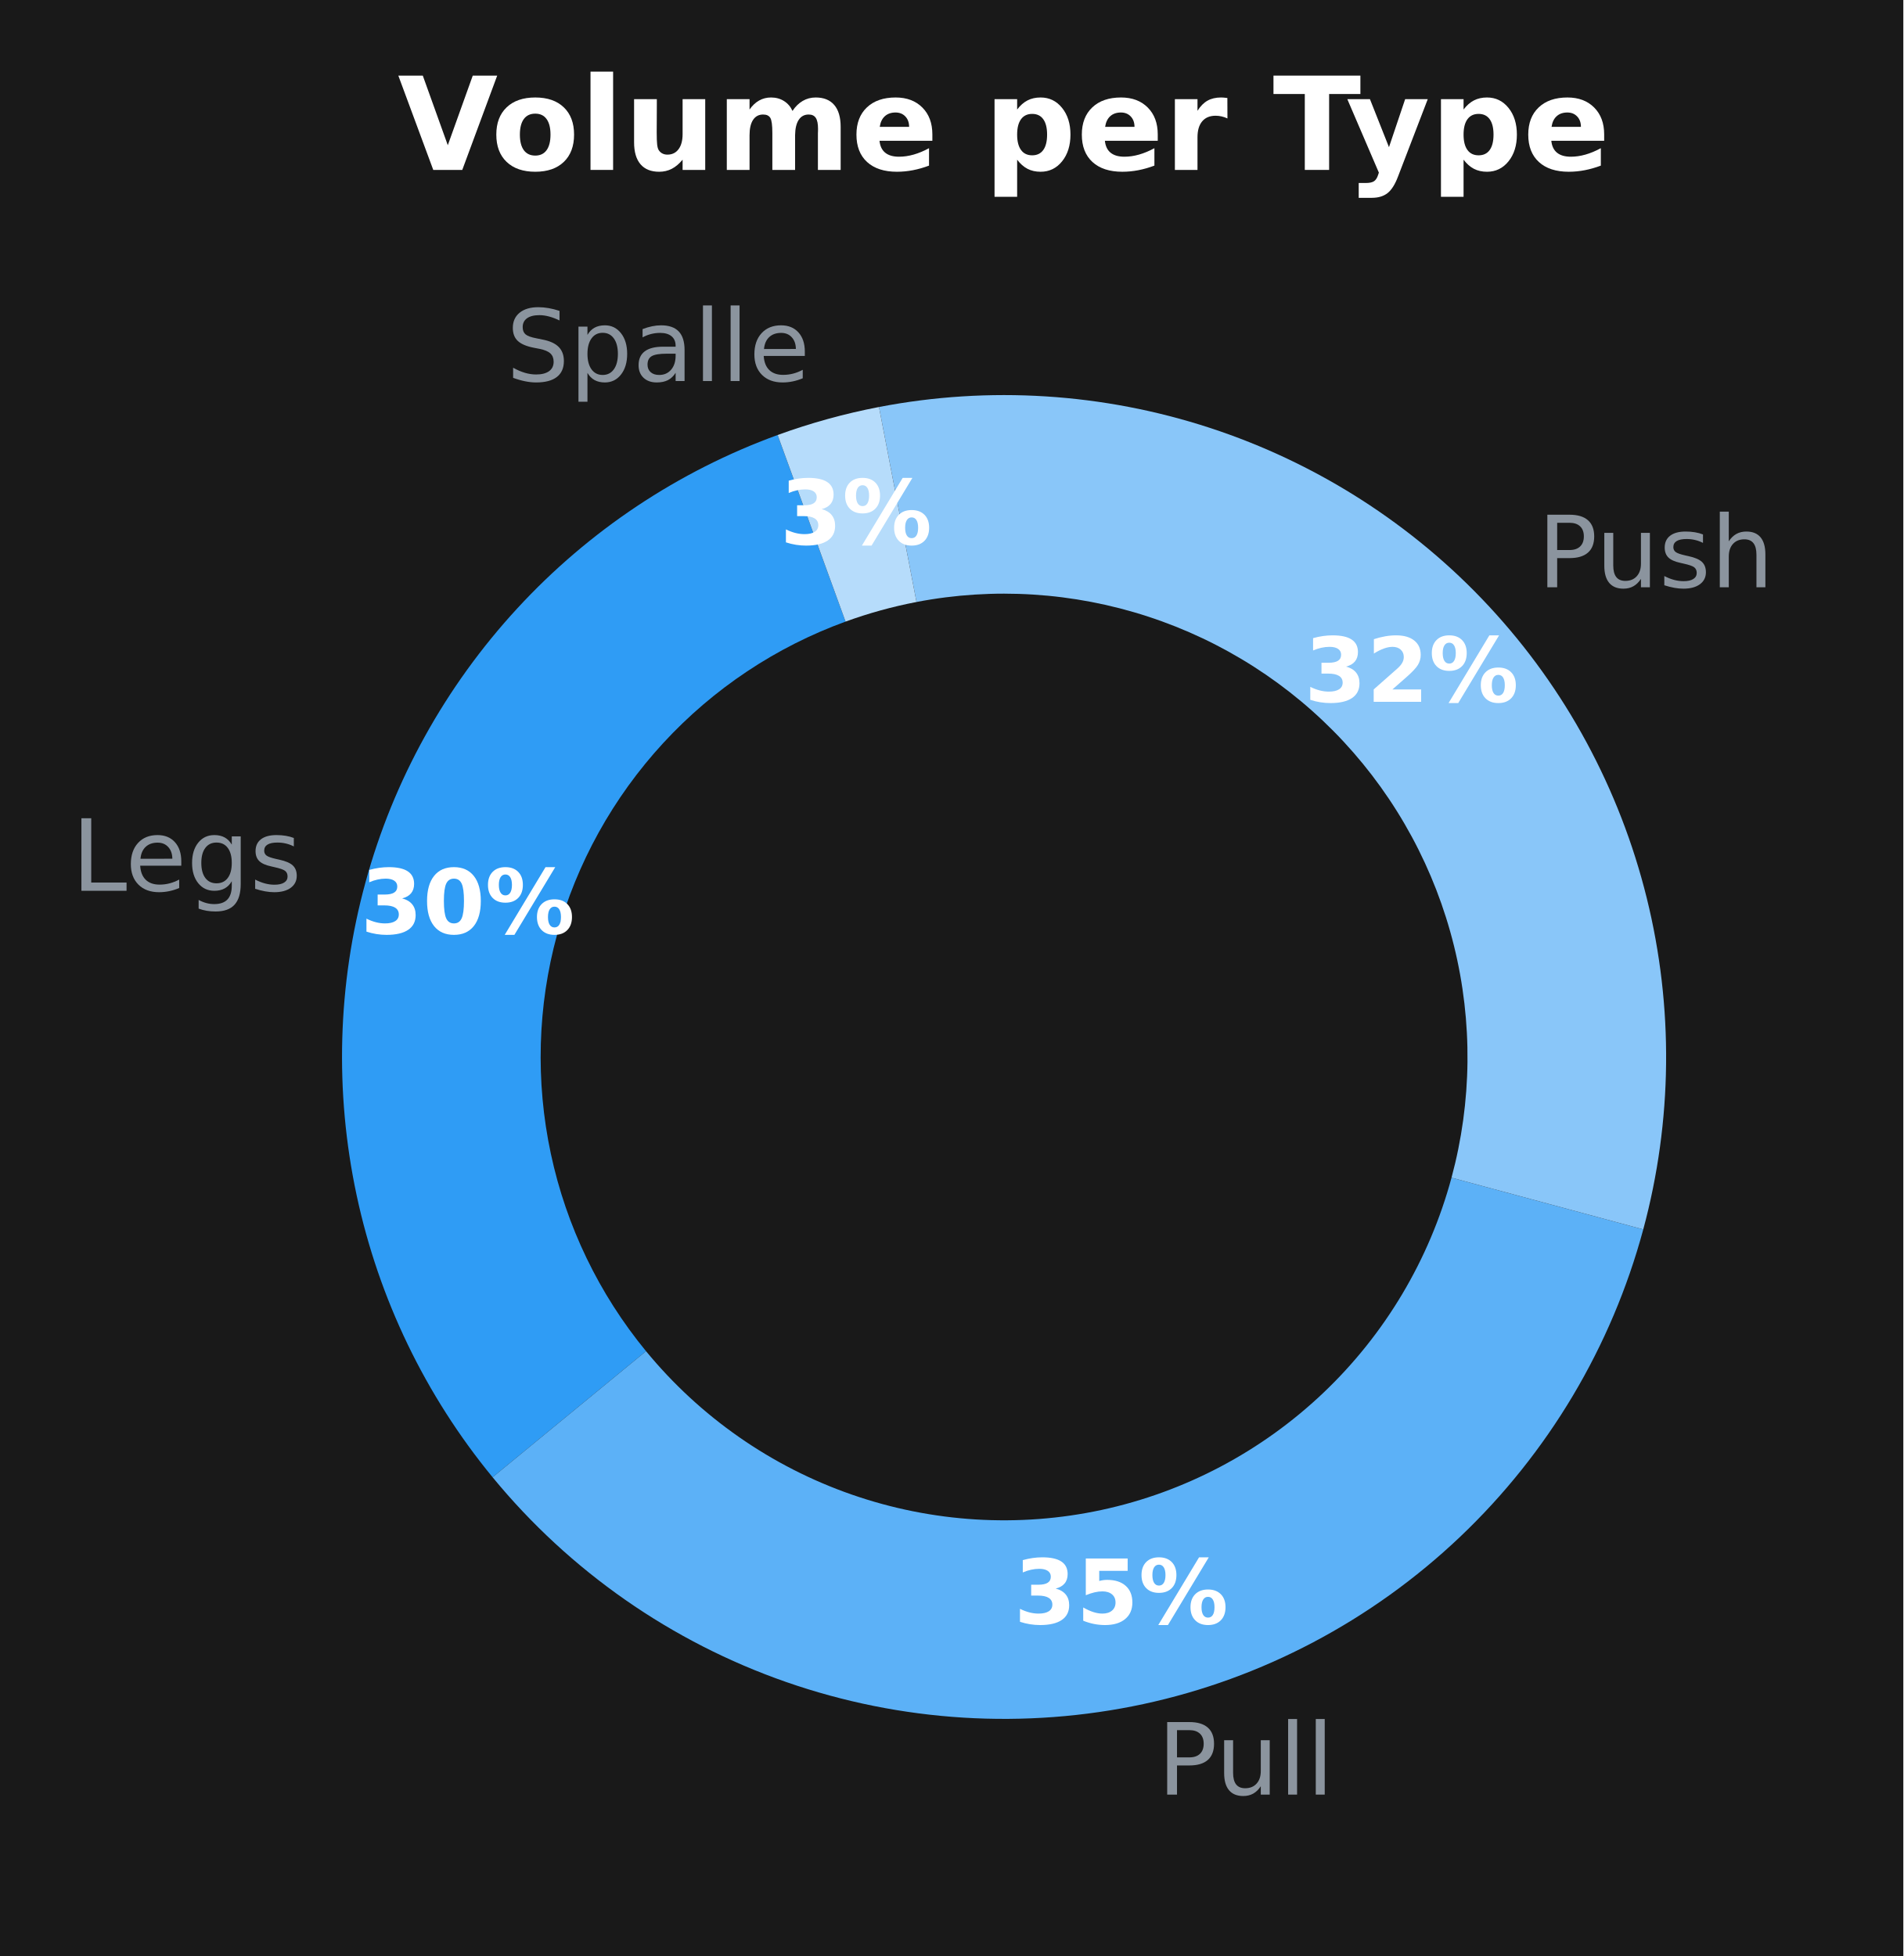
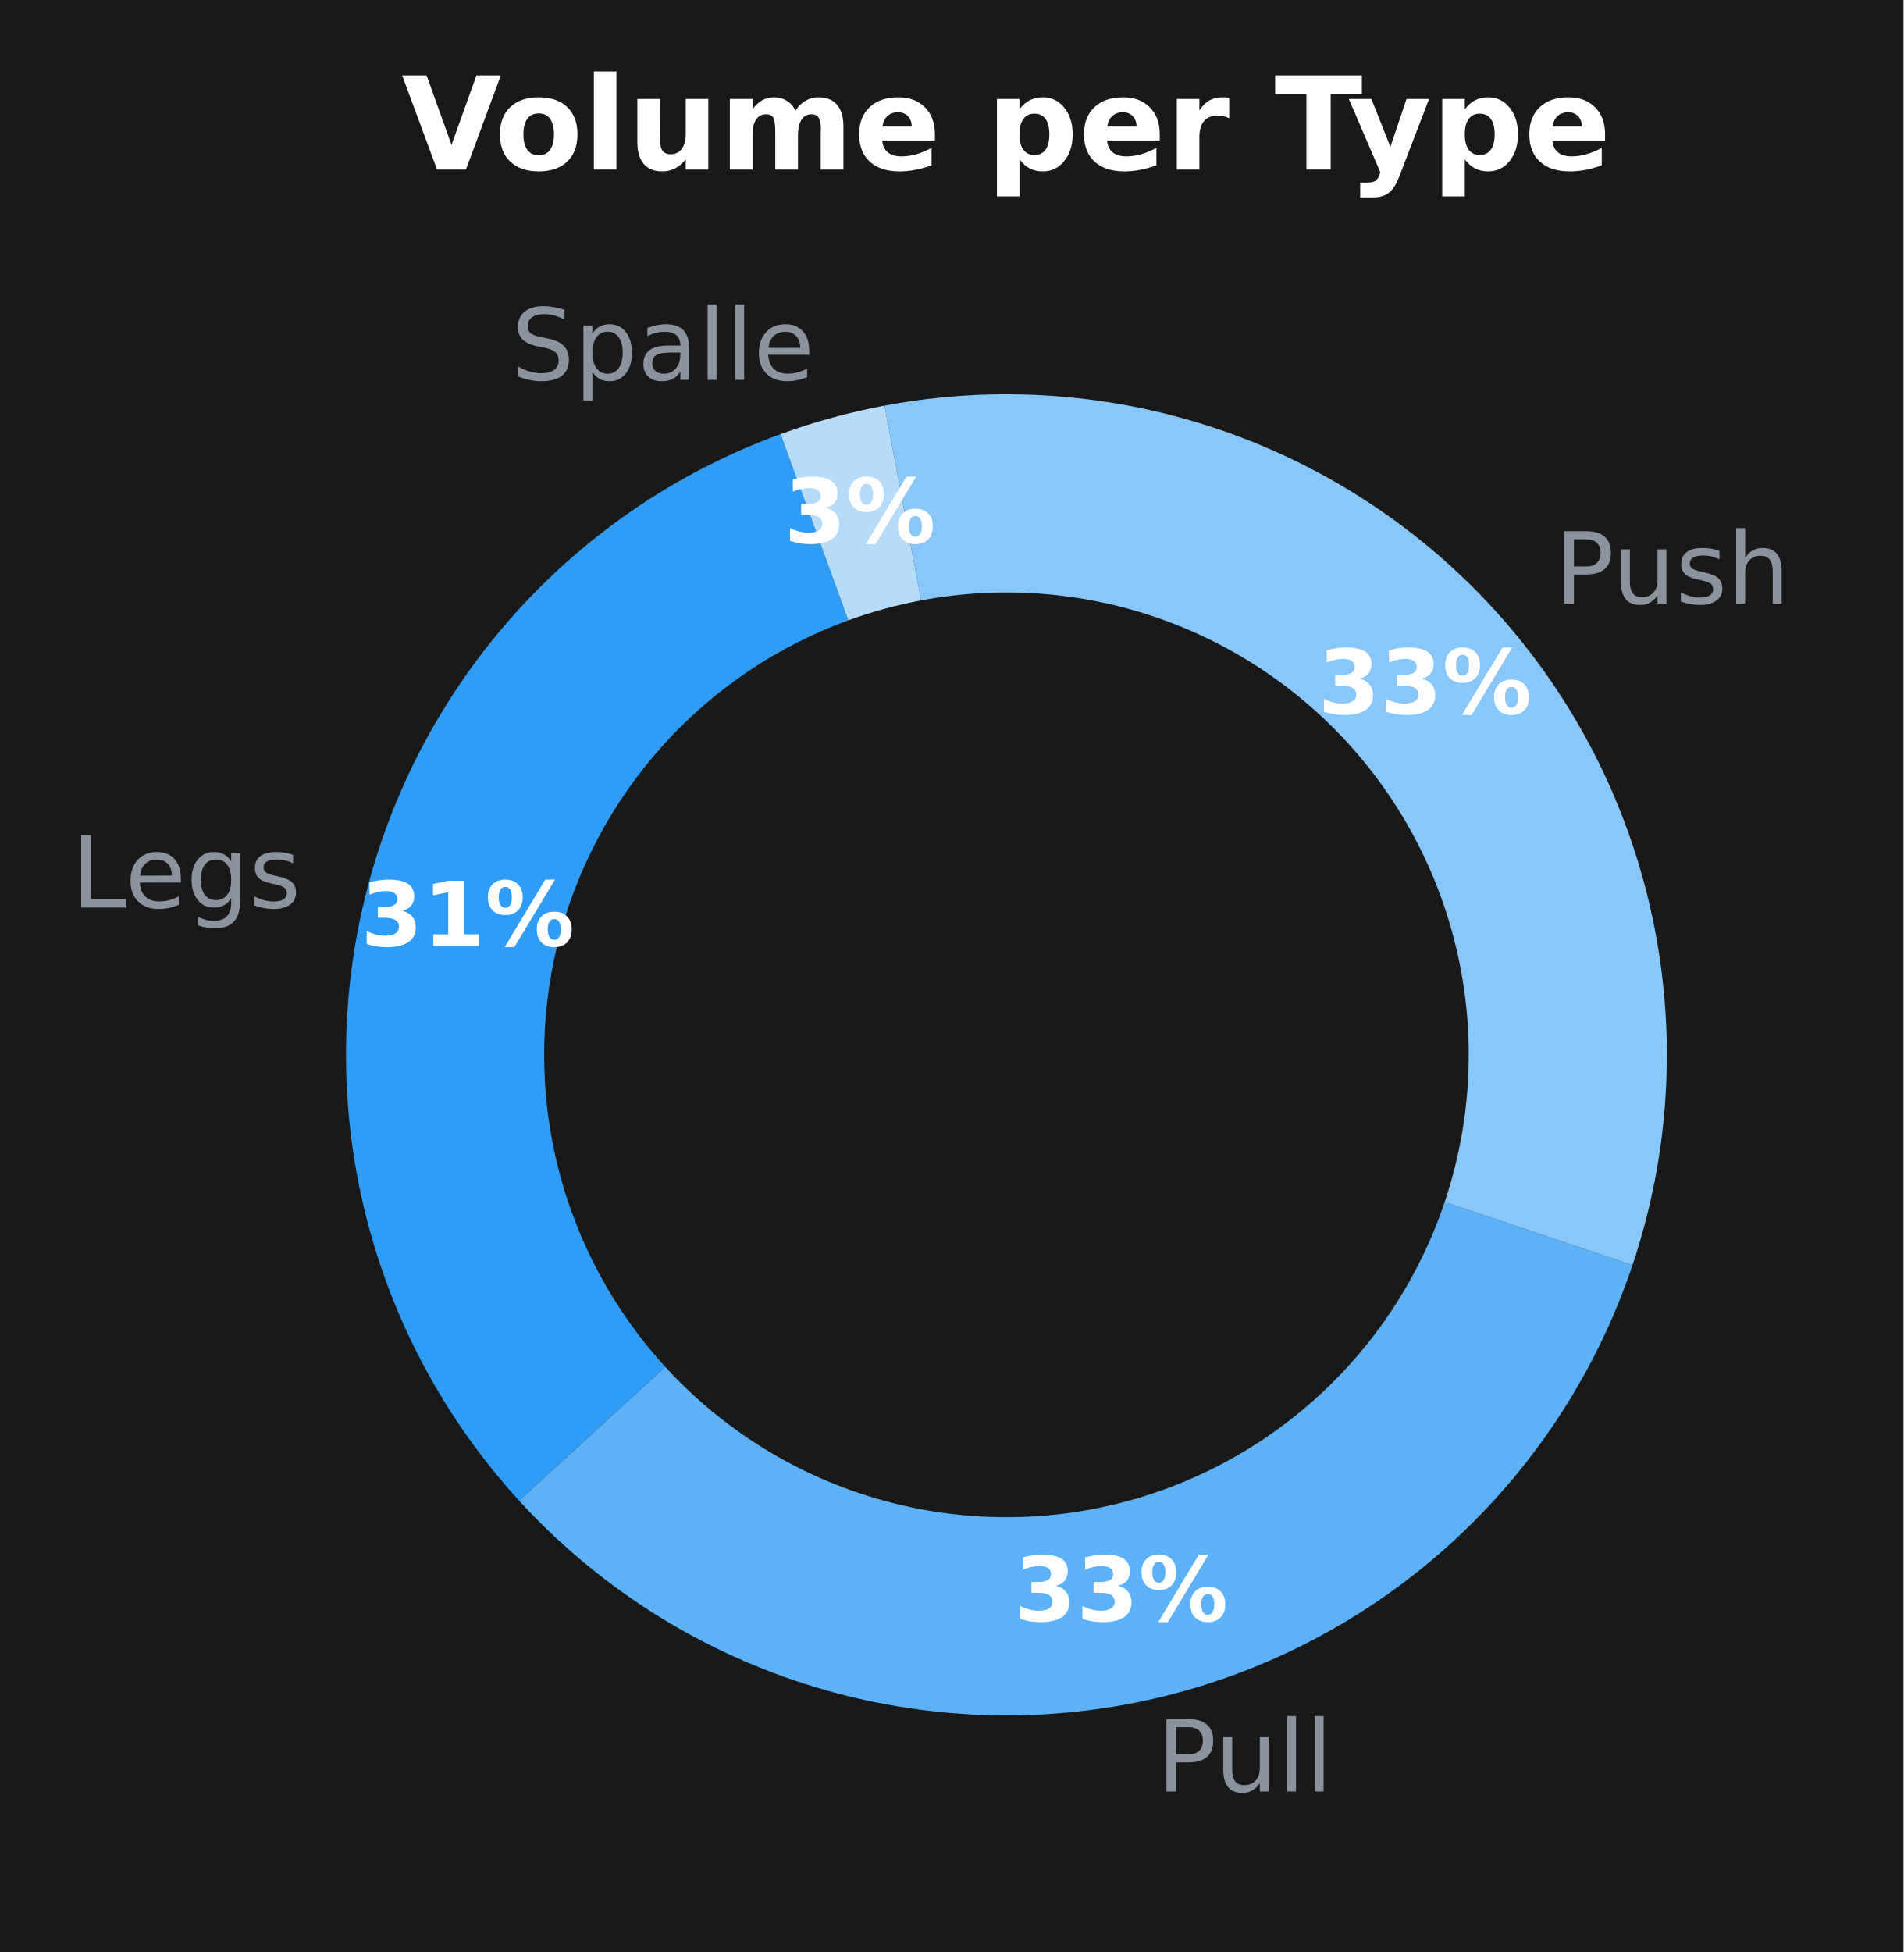
- <svg xmlns="http://www.w3.org/2000/svg" xmlns:xlink="http://www.w3.org/1999/xlink" width="191.257pt" height="196.598pt" viewBox="0 0 191.257 196.598" version="1.1">
+ <svg xmlns="http://www.w3.org/2000/svg" xmlns:xlink="http://www.w3.org/1999/xlink" width="191.744pt" height="196.598pt" viewBox="0 0 191.744 196.598" version="1.1">
  <defs>
    <style type="text/css">*{stroke-linejoin: round; stroke-linecap: butt}</style>
  </defs>
  <g id="figure_1">
    <g id="patch_1">
-       <path d="M 0 196.598  L 191.257 196.598  L 191.257 0  L 0 0  z " style="fill: #191919" />
+       <path d="M 0 196.598  L 191.744 196.598  L 191.744 0  L 0 0  z " style="fill: #191919" />
    </g>
    <g id="axes_1">
      <g id="patch_2">
-         <path d="M 78.143 43.722  C 68.148 47.36 59.169 53.343 51.963 61.167  C 44.756 68.991 39.531 78.43 36.725 88.691  C 33.919 98.951 33.615 109.736 35.838 120.138  C 38.06 130.541 42.745 140.26 49.499 148.478  L 64.918 135.806  C 60.191 130.053 56.911 123.25 55.355 115.968  C 53.8 108.687 54.013 101.137 55.977 93.955  C 57.941 86.773 61.599 80.165 66.643 74.688  C 71.687 69.211 77.973 65.024 84.969 62.477  z " style="fill: #2f9cf5" />
+         <path d="M 78.63 43.722  C 68.354 47.462 59.158 53.678 51.857 61.819  C 44.556 69.959 39.373 79.776 36.769 90.396  C 34.165 101.016 34.22 112.117 36.927 122.711  C 39.635 133.305 44.913 143.07 52.293 151.139  L 67.02 137.669  C 61.854 132.021 58.159 125.185 56.264 117.769  C 54.369 110.353 54.331 102.583 56.154 95.149  C 57.976 87.714 61.604 80.843 66.715 75.145  C 71.825 69.446 78.263 65.095 85.456 62.477  z " style="fill: #2f9cf5" />
      </g>
      <g id="patch_3">
-         <path d="M 49.499 148.478  C 57.256 157.917 67.465 165.039 79.002 169.06  C 90.539 173.081 102.963 173.847 114.907 171.274  C 126.85 168.701 137.858 162.888 146.716 154.473  C 155.574 146.059 161.945 135.365 165.128 123.569  L 145.859 118.37  C 143.631 126.627 139.171 134.113 132.97 140.003  C 126.769 145.893 119.064 149.962 110.704 151.763  C 102.344 153.564 93.646 153.028 85.571 150.213  C 77.495 147.399 70.348 142.413 64.918 135.806  z " style="fill: #5cb1f7" />
+         <path d="M 52.293 151.139  C 60.107 159.682 70.017 166.039 81.039 169.579  C 92.062 173.119 103.82 173.722 115.146 171.327  C 126.473 168.932 136.981 163.621 145.627 155.922  C 154.272 148.223 160.761 138.399 164.448 127.425  L 145.528 121.069  C 142.948 128.751 138.406 135.628 132.354 141.017  C 126.301 146.406 118.946 150.124 111.017 151.8  C 103.089 153.477 94.858 153.055 87.142 150.577  C 79.427 148.098 72.49 143.649 67.02 137.669  z " style="fill: #5cb1f7" />
      </g>
      <g id="patch_4">
-         <path d="M 165.128 123.569  C 168.067 112.676 168.188 101.212 165.478 90.259  C 162.768 79.306 157.315 69.221 149.636 60.955  C 141.956 52.689 132.298 46.511 121.574 43.005  C 110.849 39.498 99.407 38.776 88.327 40.908  L 92.098 60.507  C 99.854 59.015 107.864 59.52 115.371 61.975  C 122.878 64.429 129.638 68.754 135.014 74.54  C 140.39 80.326 144.207 87.386 146.104 95.053  C 148.001 102.72 147.916 110.745 145.859 118.37  z " style="fill: #89c6f9" />
+         <path d="M 164.448 127.425  C 168.142 116.429 168.897 104.657 166.637 93.279  C 164.378 81.902 159.182 71.311 151.567 62.562  C 143.952 53.812 134.179 47.204 123.223 43.397  C 112.266 39.589 100.502 38.712 89.102 40.853  L 92.786 60.469  C 100.766 58.97 109.001 59.584 116.671 62.249  C 124.34 64.914 131.181 69.54 136.512 75.665  C 141.842 81.789 145.48 89.203 147.061 97.167  C 148.643 105.131 148.114 113.372 145.528 121.069  z " style="fill: #89c6f9" />
      </g>
      <g id="patch_5">
-         <path d="M 88.327 40.908  C 86.596 41.241 84.879 41.643 83.179 42.113  C 81.48 42.582 79.8 43.119 78.143 43.722  L 84.969 62.477  C 86.129 62.055 87.305 61.679 88.495 61.35  C 89.684 61.022 90.886 60.74 92.098 60.507  z " style="fill: #b6dcfb" />
+         <path d="M 89.102 40.853  C 87.321 41.188 85.555 41.595 83.807 42.074  C 82.06 42.552 80.332 43.102 78.63 43.722  L 85.456 62.477  C 86.648 62.043 87.857 61.658 89.08 61.323  C 90.303 60.988 91.54 60.703 92.786 60.469  z " style="fill: #b6dcfb" />
      </g>
      <g id="matplotlib.axis_1" />
      <g id="matplotlib.axis_2" />
      <g id="text_1">
-         <g style="fill: #8b949e" transform="translate(7.2 89.5336) scale(0.1 -0.1)">
+         <g style="fill: #8b949e" transform="translate(7.2 91.40937) scale(0.1 -0.1)">
          <defs>
            <path id="DejaVuSans-2f" d="M 628 4666  L 1259 4666  L 1259 531  L 3531 531  L 3531 0  L 628 0  L 628 4666  z " transform="scale(0.015625)" />
            <path id="DejaVuSans-48" d="M 3597 1894  L 3597 1613  L 953 1613  Q 991 1019 1311 708  Q 1631 397 2203 397  Q 2534 397 2845 478  Q 3156 559 3463 722  L 3463 178  Q 3153 47 2828 -22  Q 2503 -91 2169 -91  Q 1331 -91 842 396  Q 353 884 353 1716  Q 353 2575 817 3079  Q 1281 3584 2069 3584  Q 2775 3584 3186 3129  Q 3597 2675 3597 1894  z M 3022 2063  Q 3016 2534 2758 2815  Q 2500 3097 2075 3097  Q 1594 3097 1305 2825  Q 1016 2553 972 2059  L 3022 2063  z " transform="scale(0.015625)" />
            <path id="DejaVuSans-4a" d="M 2906 1791  Q 2906 2416 2648 2759  Q 2391 3103 1925 3103  Q 1463 3103 1205 2759  Q 947 2416 947 1791  Q 947 1169 1205 825  Q 1463 481 1925 481  Q 2391 481 2648 825  Q 2906 1169 2906 1791  z M 3481 434  Q 3481 -459 3084 -895  Q 2688 -1331 1869 -1331  Q 1566 -1331 1297 -1286  Q 1028 -1241 775 -1147  L 775 -588  Q 1028 -725 1275 -790  Q 1522 -856 1778 -856  Q 2344 -856 2625 -561  Q 2906 -266 2906 331  L 2906 616  Q 2728 306 2450 153  Q 2172 0 1784 0  Q 1141 0 747 490  Q 353 981 353 1791  Q 353 2603 747 3093  Q 1141 3584 1784 3584  Q 2172 3584 2450 3431  Q 2728 3278 2906 2969  L 2906 3500  L 3481 3500  L 3481 434  z " transform="scale(0.015625)" />
            <path id="DejaVuSans-56" d="M 2834 3397  L 2834 2853  Q 2591 2978 2328 3040  Q 2066 3103 1784 3103  Q 1356 3103 1142 2972  Q 928 2841 928 2578  Q 928 2378 1081 2264  Q 1234 2150 1697 2047  L 1894 2003  Q 2506 1872 2764 1633  Q 3022 1394 3022 966  Q 3022 478 2636 193  Q 2250 -91 1575 -91  Q 1294 -91 989 -36  Q 684 19 347 128  L 347 722  Q 666 556 975 473  Q 1284 391 1588 391  Q 1994 391 2212 530  Q 2431 669 2431 922  Q 2431 1156 2273 1281  Q 2116 1406 1581 1522  L 1381 1569  Q 847 1681 609 1914  Q 372 2147 372 2553  Q 372 3047 722 3315  Q 1072 3584 1716 3584  Q 2034 3584 2315 3537  Q 2597 3491 2834 3397  z " transform="scale(0.015625)" />
          </defs>
          <use xlink:href="#DejaVuSans-2f" />
          <use xlink:href="#DejaVuSans-48" transform="translate(53.96875 0)" />
          <use xlink:href="#DejaVuSans-4a" transform="translate(115.5 0)" />
          <use xlink:href="#DejaVuSans-56" transform="translate(178.9844 0)" />
        </g>
      </g>
      <g id="text_2">
-         <g style="fill: #8b949e" transform="translate(116.3079 180.3758) scale(0.1 -0.1)">
+         <g style="fill: #8b949e" transform="translate(116.5225 180.4338) scale(0.1 -0.1)">
          <defs>
            <path id="DejaVuSans-33" d="M 1259 4147  L 1259 2394  L 2053 2394  Q 2494 2394 2734 2622  Q 2975 2850 2975 3272  Q 2975 3691 2734 3919  Q 2494 4147 2053 4147  L 1259 4147  z M 628 4666  L 2053 4666  Q 2838 4666 3239 4311  Q 3641 3956 3641 3272  Q 3641 2581 3239 2228  Q 2838 1875 2053 1875  L 1259 1875  L 1259 0  L 628 0  L 628 4666  z " transform="scale(0.015625)" />
            <path id="DejaVuSans-58" d="M 544 1381  L 544 3500  L 1119 3500  L 1119 1403  Q 1119 906 1312 657  Q 1506 409 1894 409  Q 2359 409 2629 706  Q 2900 1003 2900 1516  L 2900 3500  L 3475 3500  L 3475 0  L 2900 0  L 2900 538  Q 2691 219 2414 64  Q 2138 -91 1772 -91  Q 1169 -91 856 284  Q 544 659 544 1381  z M 1991 3584  L 1991 3584  z " transform="scale(0.015625)" />
            <path id="DejaVuSans-4f" d="M 603 4863  L 1178 4863  L 1178 0  L 603 0  L 603 4863  z " transform="scale(0.015625)" />
          </defs>
          <use xlink:href="#DejaVuSans-33" />
          <use xlink:href="#DejaVuSans-58" transform="translate(58.54688 0)" />
          <use xlink:href="#DejaVuSans-4f" transform="translate(121.9219 0)" />
          <use xlink:href="#DejaVuSans-4f" transform="translate(149.7031 0)" />
        </g>
      </g>
      <g id="text_3">
-         <g style="fill: #8b949e" transform="translate(154.5094 59.02481) scale(0.1 -0.1)">
+         <g style="fill: #8b949e" transform="translate(156.5851 60.79217) scale(0.1 -0.1)">
          <defs>
            <path id="DejaVuSans-4b" d="M 3513 2113  L 3513 0  L 2938 0  L 2938 2094  Q 2938 2591 2744 2837  Q 2550 3084 2163 3084  Q 1697 3084 1428 2787  Q 1159 2491 1159 1978  L 1159 0  L 581 0  L 581 4863  L 1159 4863  L 1159 2956  Q 1366 3272 1645 3428  Q 1925 3584 2291 3584  Q 2894 3584 3203 3211  Q 3513 2838 3513 2113  z " transform="scale(0.015625)" />
          </defs>
          <use xlink:href="#DejaVuSans-33" />
          <use xlink:href="#DejaVuSans-58" transform="translate(58.54688 0)" />
          <use xlink:href="#DejaVuSans-56" transform="translate(121.9219 0)" />
          <use xlink:href="#DejaVuSans-4b" transform="translate(174.0156 0)" />
        </g>
      </g>
      <g id="text_4">
-         <g style="fill: #8b949e" transform="translate(50.87323 38.29819) scale(0.1 -0.1)">
+         <g style="fill: #8b949e" transform="translate(51.5151 38.25539) scale(0.1 -0.1)">
          <defs>
            <path id="DejaVuSans-36" d="M 3425 4513  L 3425 3897  Q 3066 4069 2747 4153  Q 2428 4238 2131 4238  Q 1616 4238 1336 4038  Q 1056 3838 1056 3469  Q 1056 3159 1242 3001  Q 1428 2844 1947 2747  L 2328 2669  Q 3034 2534 3370 2195  Q 3706 1856 3706 1288  Q 3706 609 3251 259  Q 2797 -91 1919 -91  Q 1588 -91 1214 -16  Q 841 59 441 206  L 441 856  Q 825 641 1194 531  Q 1563 422 1919 422  Q 2459 422 2753 634  Q 3047 847 3047 1241  Q 3047 1584 2836 1778  Q 2625 1972 2144 2069  L 1759 2144  Q 1053 2284 737 2584  Q 422 2884 422 3419  Q 422 4038 858 4394  Q 1294 4750 2059 4750  Q 2388 4750 2728 4690  Q 3069 4631 3425 4513  z " transform="scale(0.015625)" />
            <path id="DejaVuSans-53" d="M 1159 525  L 1159 -1331  L 581 -1331  L 581 3500  L 1159 3500  L 1159 2969  Q 1341 3281 1617 3432  Q 1894 3584 2278 3584  Q 2916 3584 3314 3078  Q 3713 2572 3713 1747  Q 3713 922 3314 415  Q 2916 -91 2278 -91  Q 1894 -91 1617 61  Q 1341 213 1159 525  z M 3116 1747  Q 3116 2381 2855 2742  Q 2594 3103 2138 3103  Q 1681 3103 1420 2742  Q 1159 2381 1159 1747  Q 1159 1113 1420 752  Q 1681 391 2138 391  Q 2594 391 2855 752  Q 3116 1113 3116 1747  z " transform="scale(0.015625)" />
            <path id="DejaVuSans-44" d="M 2194 1759  Q 1497 1759 1228 1600  Q 959 1441 959 1056  Q 959 750 1161 570  Q 1363 391 1709 391  Q 2188 391 2477 730  Q 2766 1069 2766 1631  L 2766 1759  L 2194 1759  z M 3341 1997  L 3341 0  L 2766 0  L 2766 531  Q 2569 213 2275 61  Q 1981 -91 1556 -91  Q 1019 -91 701 211  Q 384 513 384 1019  Q 384 1609 779 1909  Q 1175 2209 1959 2209  L 2766 2209  L 2766 2266  Q 2766 2663 2505 2880  Q 2244 3097 1772 3097  Q 1472 3097 1187 3025  Q 903 2953 641 2809  L 641 3341  Q 956 3463 1253 3523  Q 1550 3584 1831 3584  Q 2591 3584 2966 3190  Q 3341 2797 3341 1997  z " transform="scale(0.015625)" />
          </defs>
          <use xlink:href="#DejaVuSans-36" />
          <use xlink:href="#DejaVuSans-53" transform="translate(63.48438 0)" />
          <use xlink:href="#DejaVuSans-44" transform="translate(126.9688 0)" />
          <use xlink:href="#DejaVuSans-4f" transform="translate(188.25 0)" />
          <use xlink:href="#DejaVuSans-4f" transform="translate(216.0312 0)" />
          <use xlink:href="#DejaVuSans-48" transform="translate(243.8125 0)" />
        </g>
      </g>
      <g id="text_5">
-         <g style="fill: #ffffff" transform="translate(36.2214 93.83613) scale(0.09 -0.09)">
+         <g style="fill: #ffffff" transform="translate(36.33635 95.26854) scale(0.09 -0.09)">
          <defs>
            <path id="DejaVuSans-Bold-16" d="M 2981 2516  Q 3453 2394 3698 2092  Q 3944 1791 3944 1325  Q 3944 631 3412 270  Q 2881 -91 1863 -91  Q 1503 -91 1142 -33  Q 781 25 428 141  L 428 1069  Q 766 900 1098 814  Q 1431 728 1753 728  Q 2231 728 2486 893  Q 2741 1059 2741 1369  Q 2741 1688 2480 1852  Q 2219 2016 1709 2016  L 1228 2016  L 1228 2791  L 1734 2791  Q 2188 2791 2409 2933  Q 2631 3075 2631 3366  Q 2631 3634 2415 3781  Q 2200 3928 1806 3928  Q 1516 3928 1219 3862  Q 922 3797 628 3669  L 628 4550  Q 984 4650 1334 4700  Q 1684 4750 2022 4750  Q 2931 4750 3382 4451  Q 3834 4153 3834 3553  Q 3834 3144 3618 2883  Q 3403 2622 2981 2516  z " transform="scale(0.015625)" />
-             <path id="DejaVuSans-Bold-13" d="M 2944 2338  Q 2944 3213 2780 3570  Q 2616 3928 2228 3928  Q 1841 3928 1675 3570  Q 1509 3213 1509 2338  Q 1509 1453 1675 1090  Q 1841 728 2228 728  Q 2613 728 2778 1090  Q 2944 1453 2944 2338  z M 4147 2328  Q 4147 1169 3647 539  Q 3147 -91 2228 -91  Q 1306 -91 806 539  Q 306 1169 306 2328  Q 306 3491 806 4120  Q 1306 4750 2228 4750  Q 3147 4750 3647 4120  Q 4147 3491 4147 2328  z " transform="scale(0.015625)" />
+             <path id="DejaVuSans-Bold-14" d="M 750 831  L 1813 831  L 1813 3847  L 722 3622  L 722 4441  L 1806 4666  L 2950 4666  L 2950 831  L 4013 831  L 4013 0  L 750 0  L 750 831  z " transform="scale(0.015625)" />
            <path id="DejaVuSans-Bold-8" d="M 4959 1925  Q 4738 1925 4616 1733  Q 4494 1541 4494 1184  Q 4494 825 4614 633  Q 4734 441 4959 441  Q 5184 441 5303 633  Q 5422 825 5422 1184  Q 5422 1541 5301 1733  Q 5181 1925 4959 1925  z M 4959 2450  Q 5541 2450 5875 2112  Q 6209 1775 6209 1184  Q 6209 594 5875 251  Q 5541 -91 4959 -91  Q 4378 -91 4042 251  Q 3706 594 3706 1184  Q 3706 1772 4042 2111  Q 4378 2450 4959 2450  z M 2094 -91  L 1403 -91  L 4319 4750  L 5013 4750  L 2094 -91  z M 1453 4750  Q 2034 4750 2367 4411  Q 2700 4072 2700 3481  Q 2700 2891 2367 2550  Q 2034 2209 1453 2209  Q 872 2209 539 2550  Q 206 2891 206 3481  Q 206 4072 539 4411  Q 872 4750 1453 4750  z M 1453 4225  Q 1228 4225 1106 4031  Q 984 3838 984 3481  Q 984 3122 1106 2926  Q 1228 2731 1453 2731  Q 1678 2731 1798 2926  Q 1919 3122 1919 3481  Q 1919 3838 1797 4031  Q 1675 4225 1453 4225  z " transform="scale(0.015625)" />
          </defs>
          <use xlink:href="#DejaVuSans-Bold-16" />
-           <use xlink:href="#DejaVuSans-Bold-13" transform="translate(69.57812 0)" />
+           <use xlink:href="#DejaVuSans-Bold-14" transform="translate(69.57812 0)" />
          <use xlink:href="#DejaVuSans-Bold-8" transform="translate(139.1562 0)" />
        </g>
      </g>
      <g id="text_6">
-         <g style="fill: #ffffff" transform="translate(101.8942 163.2062) scale(0.09 -0.09)">
-           <defs>
-             <path id="DejaVuSans-Bold-18" d="M 678 4666  L 3669 4666  L 3669 3781  L 1638 3781  L 1638 3059  Q 1775 3097 1914 3117  Q 2053 3138 2203 3138  Q 3056 3138 3531 2711  Q 4006 2284 4006 1522  Q 4006 766 3489 337  Q 2972 -91 2053 -91  Q 1656 -91 1267 -14  Q 878 63 494 219  L 494 1166  Q 875 947 1217 837  Q 1559 728 1863 728  Q 2300 728 2551 942  Q 2803 1156 2803 1522  Q 2803 1891 2551 2103  Q 2300 2316 1863 2316  Q 1603 2316 1309 2248  Q 1016 2181 678 2041  L 678 4666  z " transform="scale(0.015625)" />
-           </defs>
+         <g style="fill: #ffffff" transform="translate(102.173 163.2505) scale(0.09 -0.09)">
          <use xlink:href="#DejaVuSans-Bold-16" />
-           <use xlink:href="#DejaVuSans-Bold-18" transform="translate(69.57812 0)" />
+           <use xlink:href="#DejaVuSans-Bold-16" transform="translate(69.57812 0)" />
          <use xlink:href="#DejaVuSans-Bold-8" transform="translate(139.1562 0)" />
        </g>
      </g>
      <g id="text_7">
-         <g style="fill: #ffffff" transform="translate(131.0663 70.53821) scale(0.09 -0.09)">
-           <defs>
-             <path id="DejaVuSans-Bold-15" d="M 1844 884  L 3897 884  L 3897 0  L 506 0  L 506 884  L 2209 2388  Q 2438 2594 2547 2791  Q 2656 2988 2656 3200  Q 2656 3528 2436 3728  Q 2216 3928 1850 3928  Q 1569 3928 1234 3808  Q 900 3688 519 3450  L 519 4475  Q 925 4609 1322 4679  Q 1719 4750 2100 4750  Q 2938 4750 3402 4381  Q 3866 4013 3866 3353  Q 3866 2972 3669 2642  Q 3472 2313 2841 1759  L 1844 884  z " transform="scale(0.015625)" />
-           </defs>
+         <g style="fill: #ffffff" transform="translate(132.7663 71.88783) scale(0.09 -0.09)">
          <use xlink:href="#DejaVuSans-Bold-16" />
-           <use xlink:href="#DejaVuSans-Bold-15" transform="translate(69.57812 0)" />
+           <use xlink:href="#DejaVuSans-Bold-16" transform="translate(69.57812 0)" />
          <use xlink:href="#DejaVuSans-Bold-8" transform="translate(139.1562 0)" />
        </g>
      </g>
      <g id="text_8">
-         <g style="fill: #ffffff" transform="translate(78.37408 54.71061) scale(0.09 -0.09)">
+         <g style="fill: #ffffff" transform="translate(78.97918 54.67793) scale(0.09 -0.09)">
          <use xlink:href="#DejaVuSans-Bold-16" />
          <use xlink:href="#DejaVuSans-Bold-8" transform="translate(69.57812 0)" />
        </g>
      </g>
      <g id="text_9">
-         <g style="fill: #ffffff" transform="translate(39.96478 17.07797) scale(0.13 -0.13)">
+         <g style="fill: #ffffff" transform="translate(40.45109 17.07797) scale(0.13 -0.13)">
          <defs>
            <path id="DejaVuSans-Bold-39" d="M 31 4666  L 1241 4666  L 2478 1222  L 3713 4666  L 4922 4666  L 3194 0  L 1759 0  L 31 4666  z " transform="scale(0.015625)" />
            <path id="DejaVuSans-Bold-52" d="M 2203 2784  Q 1831 2784 1636 2517  Q 1441 2250 1441 1747  Q 1441 1244 1636 976  Q 1831 709 2203 709  Q 2569 709 2762 976  Q 2956 1244 2956 1747  Q 2956 2250 2762 2517  Q 2569 2784 2203 2784  z M 2203 3584  Q 3106 3584 3614 3096  Q 4122 2609 4122 1747  Q 4122 884 3614 396  Q 3106 -91 2203 -91  Q 1297 -91 786 396  Q 275 884 275 1747  Q 275 2609 786 3096  Q 1297 3584 2203 3584  z " transform="scale(0.015625)" />
            <path id="DejaVuSans-Bold-4f" d="M 538 4863  L 1656 4863  L 1656 0  L 538 0  L 538 4863  z " transform="scale(0.015625)" />
            <path id="DejaVuSans-Bold-58" d="M 500 1363  L 500 3500  L 1625 3500  L 1625 3150  Q 1625 2866 1622 2436  Q 1619 2006 1619 1863  Q 1619 1441 1641 1255  Q 1663 1069 1716 984  Q 1784 875 1895 815  Q 2006 756 2150 756  Q 2500 756 2700 1025  Q 2900 1294 2900 1772  L 2900 3500  L 4019 3500  L 4019 0  L 2900 0  L 2900 506  Q 2647 200 2364 54  Q 2081 -91 1741 -91  Q 1134 -91 817 281  Q 500 653 500 1363  z " transform="scale(0.015625)" />
            <path id="DejaVuSans-Bold-50" d="M 3781 2919  Q 3994 3244 4286 3414  Q 4578 3584 4928 3584  Q 5531 3584 5847 3212  Q 6163 2841 6163 2131  L 6163 0  L 5038 0  L 5038 1825  Q 5041 1866 5042 1909  Q 5044 1953 5044 2034  Q 5044 2406 4934 2573  Q 4825 2741 4581 2741  Q 4263 2741 4089 2478  Q 3916 2216 3909 1719  L 3909 0  L 2784 0  L 2784 1825  Q 2784 2406 2684 2573  Q 2584 2741 2328 2741  Q 2006 2741 1831 2477  Q 1656 2213 1656 1722  L 1656 0  L 531 0  L 531 3500  L 1656 3500  L 1656 2988  Q 1863 3284 2130 3434  Q 2397 3584 2719 3584  Q 3081 3584 3359 3409  Q 3638 3234 3781 2919  z " transform="scale(0.015625)" />
            <path id="DejaVuSans-Bold-48" d="M 4031 1759  L 4031 1441  L 1416 1441  Q 1456 1047 1700 850  Q 1944 653 2381 653  Q 2734 653 3104 758  Q 3475 863 3866 1075  L 3866 213  Q 3469 63 3072 -14  Q 2675 -91 2278 -91  Q 1328 -91 801 392  Q 275 875 275 1747  Q 275 2603 792 3093  Q 1309 3584 2216 3584  Q 3041 3584 3536 3087  Q 4031 2591 4031 1759  z M 2881 2131  Q 2881 2450 2695 2645  Q 2509 2841 2209 2841  Q 1884 2841 1681 2658  Q 1478 2475 1428 2131  L 2881 2131  z " transform="scale(0.015625)" />
            <path id="DejaVuSans-Bold-3" transform="scale(0.015625)" />
            <path id="DejaVuSans-Bold-53" d="M 1656 506  L 1656 -1331  L 538 -1331  L 538 3500  L 1656 3500  L 1656 2988  Q 1888 3294 2169 3439  Q 2450 3584 2816 3584  Q 3463 3584 3878 3070  Q 4294 2556 4294 1747  Q 4294 938 3878 423  Q 3463 -91 2816 -91  Q 2450 -91 2169 54  Q 1888 200 1656 506  z M 2400 2772  Q 2041 2772 1848 2508  Q 1656 2244 1656 1747  Q 1656 1250 1848 986  Q 2041 722 2400 722  Q 2759 722 2948 984  Q 3138 1247 3138 1747  Q 3138 2247 2948 2509  Q 2759 2772 2400 2772  z " transform="scale(0.015625)" />
            <path id="DejaVuSans-Bold-55" d="M 3138 2547  Q 2991 2616 2845 2648  Q 2700 2681 2553 2681  Q 2122 2681 1889 2404  Q 1656 2128 1656 1613  L 1656 0  L 538 0  L 538 3500  L 1656 3500  L 1656 2925  Q 1872 3269 2151 3426  Q 2431 3584 2822 3584  Q 2878 3584 2943 3579  Q 3009 3575 3134 3559  L 3138 2547  z " transform="scale(0.015625)" />
            <path id="DejaVuSans-Bold-37" d="M 31 4666  L 4331 4666  L 4331 3756  L 2784 3756  L 2784 0  L 1581 0  L 1581 3756  L 31 3756  L 31 4666  z " transform="scale(0.015625)" />
            <path id="DejaVuSans-Bold-5c" d="M 78 3500  L 1197 3500  L 2138 1125  L 2938 3500  L 4056 3500  L 2584 -331  Q 2363 -916 2067 -1148  Q 1772 -1381 1288 -1381  L 641 -1381  L 641 -647  L 991 -647  Q 1275 -647 1404 -556  Q 1534 -466 1606 -231  L 1638 -134  L 78 3500  z " transform="scale(0.015625)" />
          </defs>
          <use xlink:href="#DejaVuSans-Bold-39" />
          <use xlink:href="#DejaVuSans-Bold-52" transform="translate(71.92188 0)" />
          <use xlink:href="#DejaVuSans-Bold-4f" transform="translate(140.625 0)" />
          <use xlink:href="#DejaVuSans-Bold-58" transform="translate(174.9062 0)" />
          <use xlink:href="#DejaVuSans-Bold-50" transform="translate(246.0938 0)" />
          <use xlink:href="#DejaVuSans-Bold-48" transform="translate(350.2969 0)" />
          <use xlink:href="#DejaVuSans-Bold-3" transform="translate(418.125 0)" />
          <use xlink:href="#DejaVuSans-Bold-53" transform="translate(452.9375 0)" />
          <use xlink:href="#DejaVuSans-Bold-48" transform="translate(524.5156 0)" />
          <use xlink:href="#DejaVuSans-Bold-55" transform="translate(592.3438 0)" />
          <use xlink:href="#DejaVuSans-Bold-3" transform="translate(641.6562 0)" />
          <use xlink:href="#DejaVuSans-Bold-37" transform="translate(676.4688 0)" />
          <use xlink:href="#DejaVuSans-Bold-5c" transform="translate(732.8281 0)" />
          <use xlink:href="#DejaVuSans-Bold-53" transform="translate(798.0156 0)" />
          <use xlink:href="#DejaVuSans-Bold-48" transform="translate(869.5938 0)" />
        </g>
      </g>
    </g>
  </g>
</svg>
